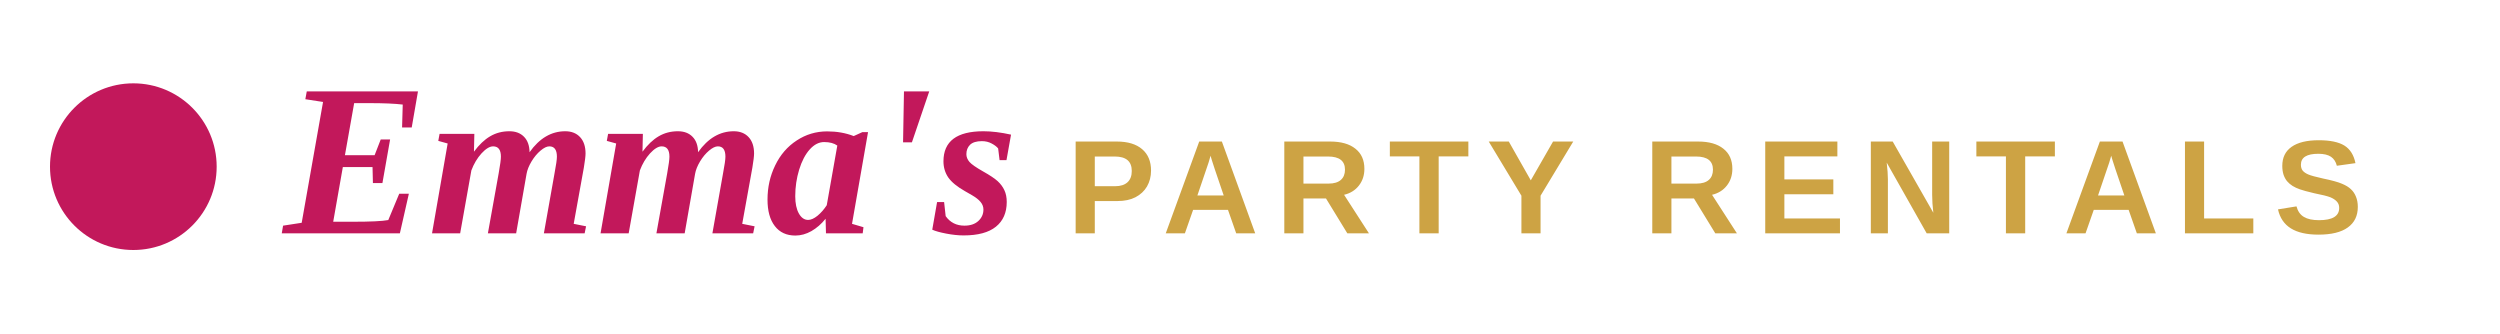
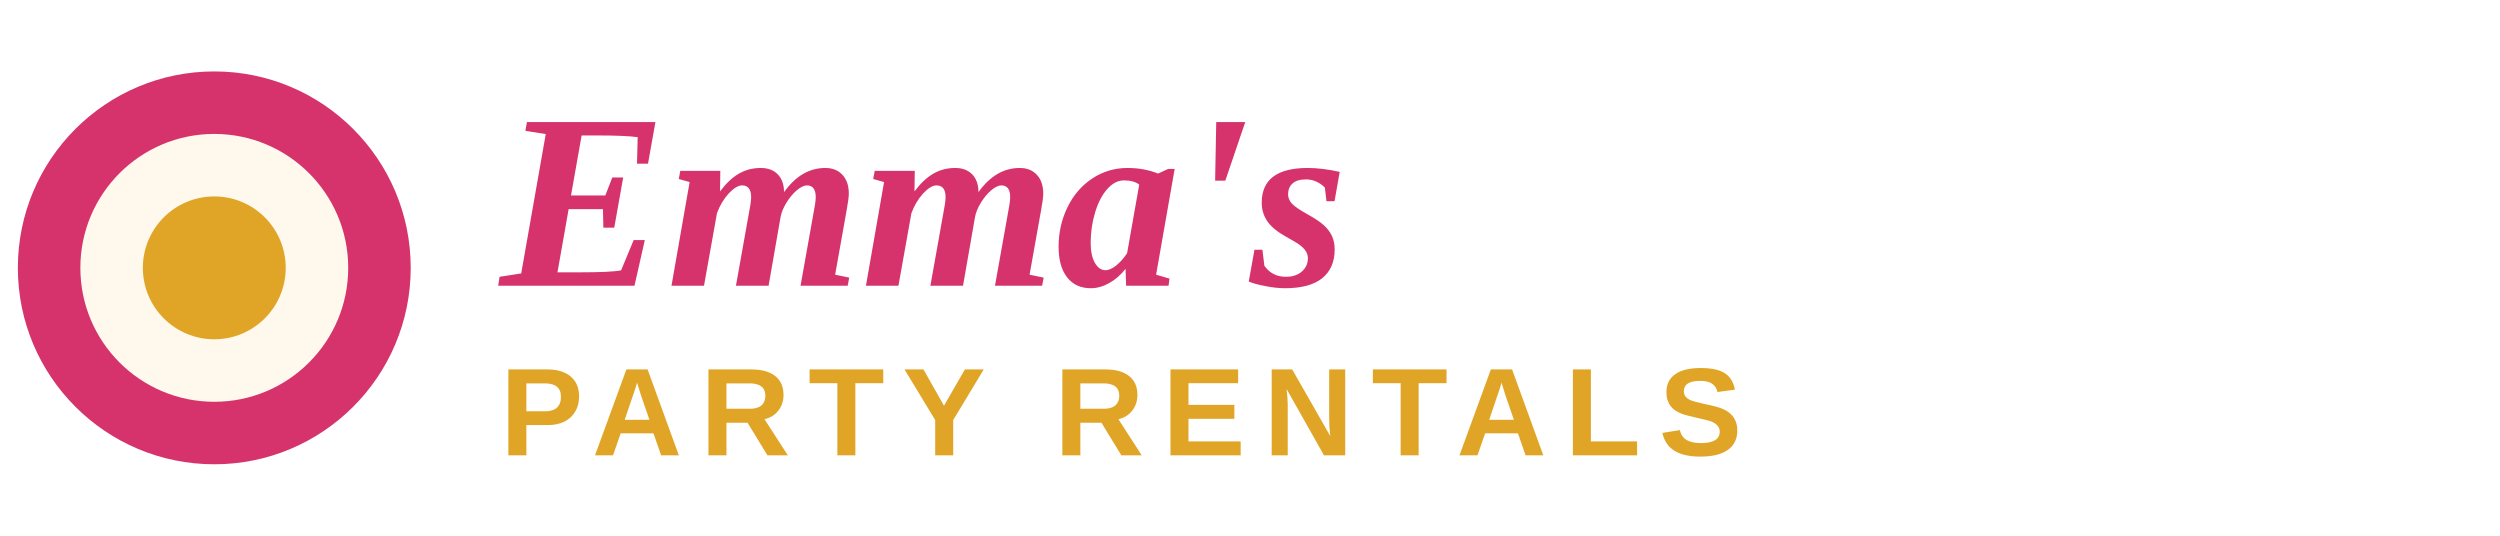
- <svg xmlns="http://www.w3.org/2000/svg" width="300" height="40" viewBox="0 0 300 40" role="img" aria-label="Emma's Party Rentals logo">
-   <circle cx="16" cy="20" r="10" fill="#c2185b" />
-   <text x="34" y="28" font-family="Georgia, 'Times New Roman', serif" font-size="26" font-weight="bold" font-style="italic" fill="#c2185b">Emma's</text>
-   <text x="128" y="28" font-family="Arial, sans-serif" font-size="16" font-weight="700" letter-spacing="2" fill="#cda344">PARTY RENTALS</text>
+ <svg xmlns="http://www.w3.org/2000/svg" width="280" height="60" viewBox="0 0 280 60" role="img" aria-label="Emma's Party Rentals logo">
+   <circle cx="24" cy="30" r="22" fill="#d6336c" />
+   <circle cx="24" cy="30" r="15" fill="#fff8ec" />
+   <circle cx="24" cy="30" r="8" fill="#e0a526" />
+   <text x="56" y="32" font-family="Georgia, 'Times New Roman', serif" font-size="28" font-weight="bold" font-style="italic" fill="#d6336c">Emma's</text>
+   <text x="56" y="51" font-family="Arial, sans-serif" font-size="14" font-weight="700" letter-spacing="2" fill="#e0a526">PARTY RENTALS</text>
</svg>
